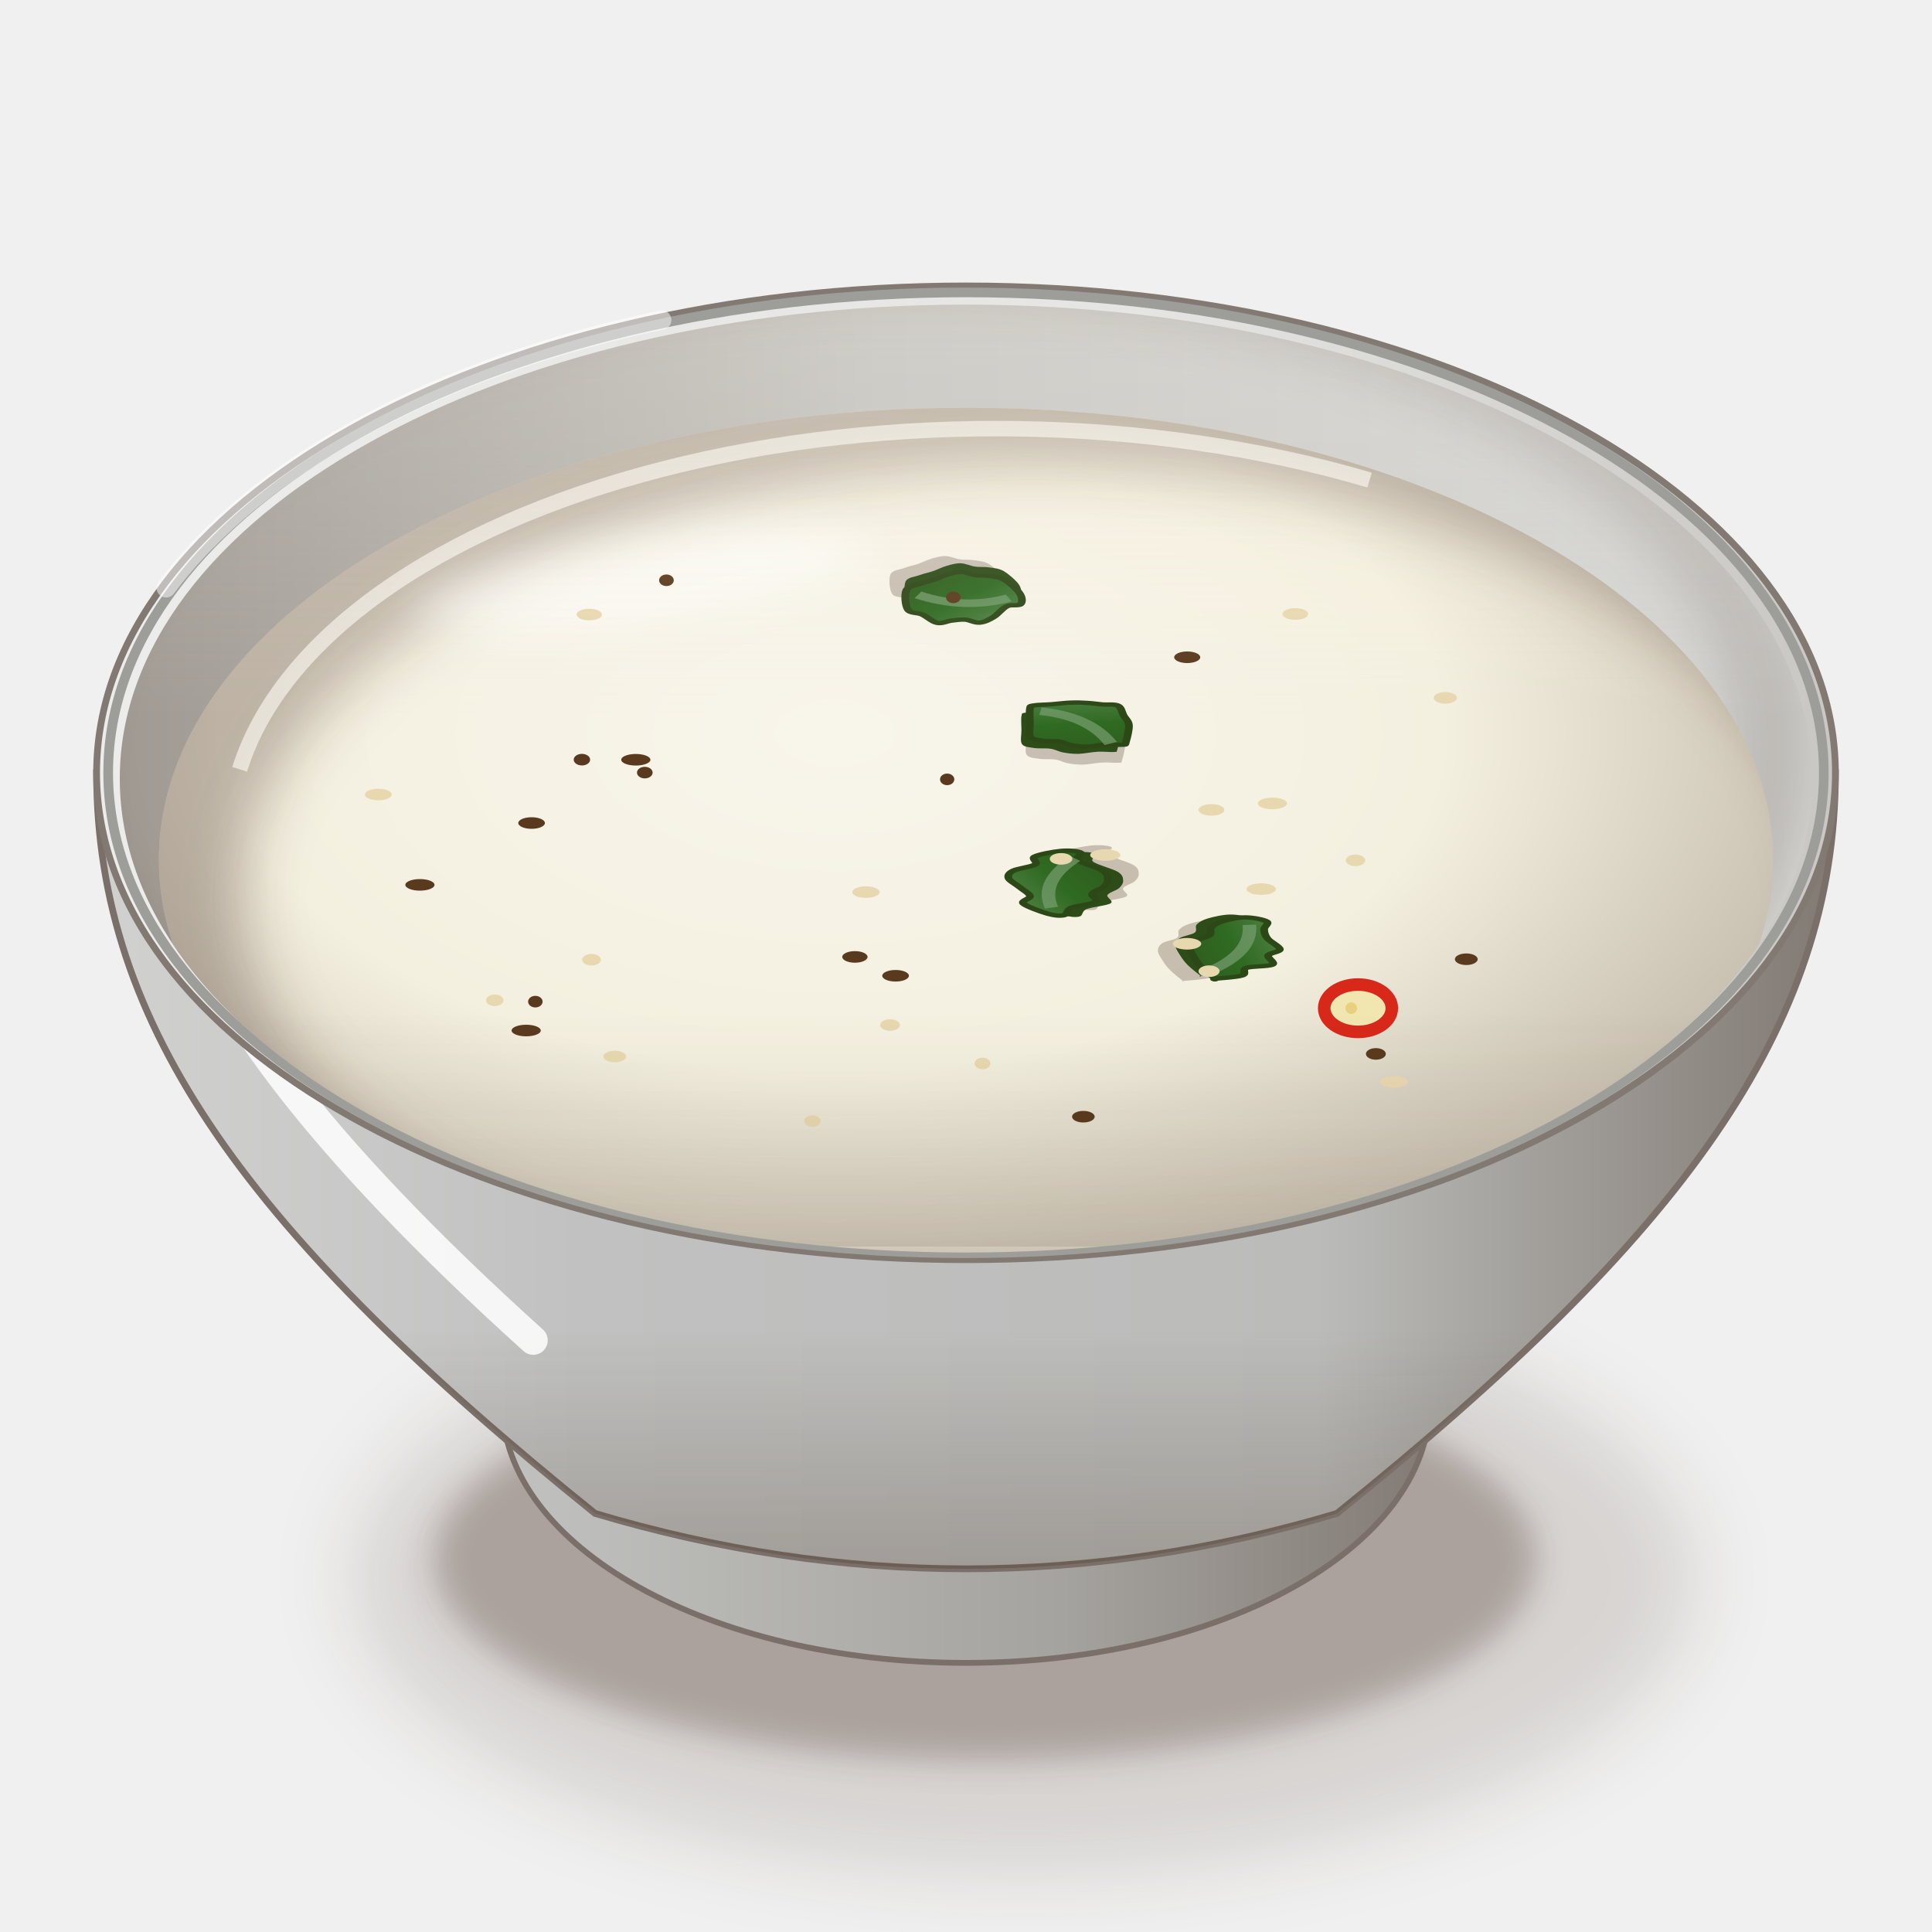
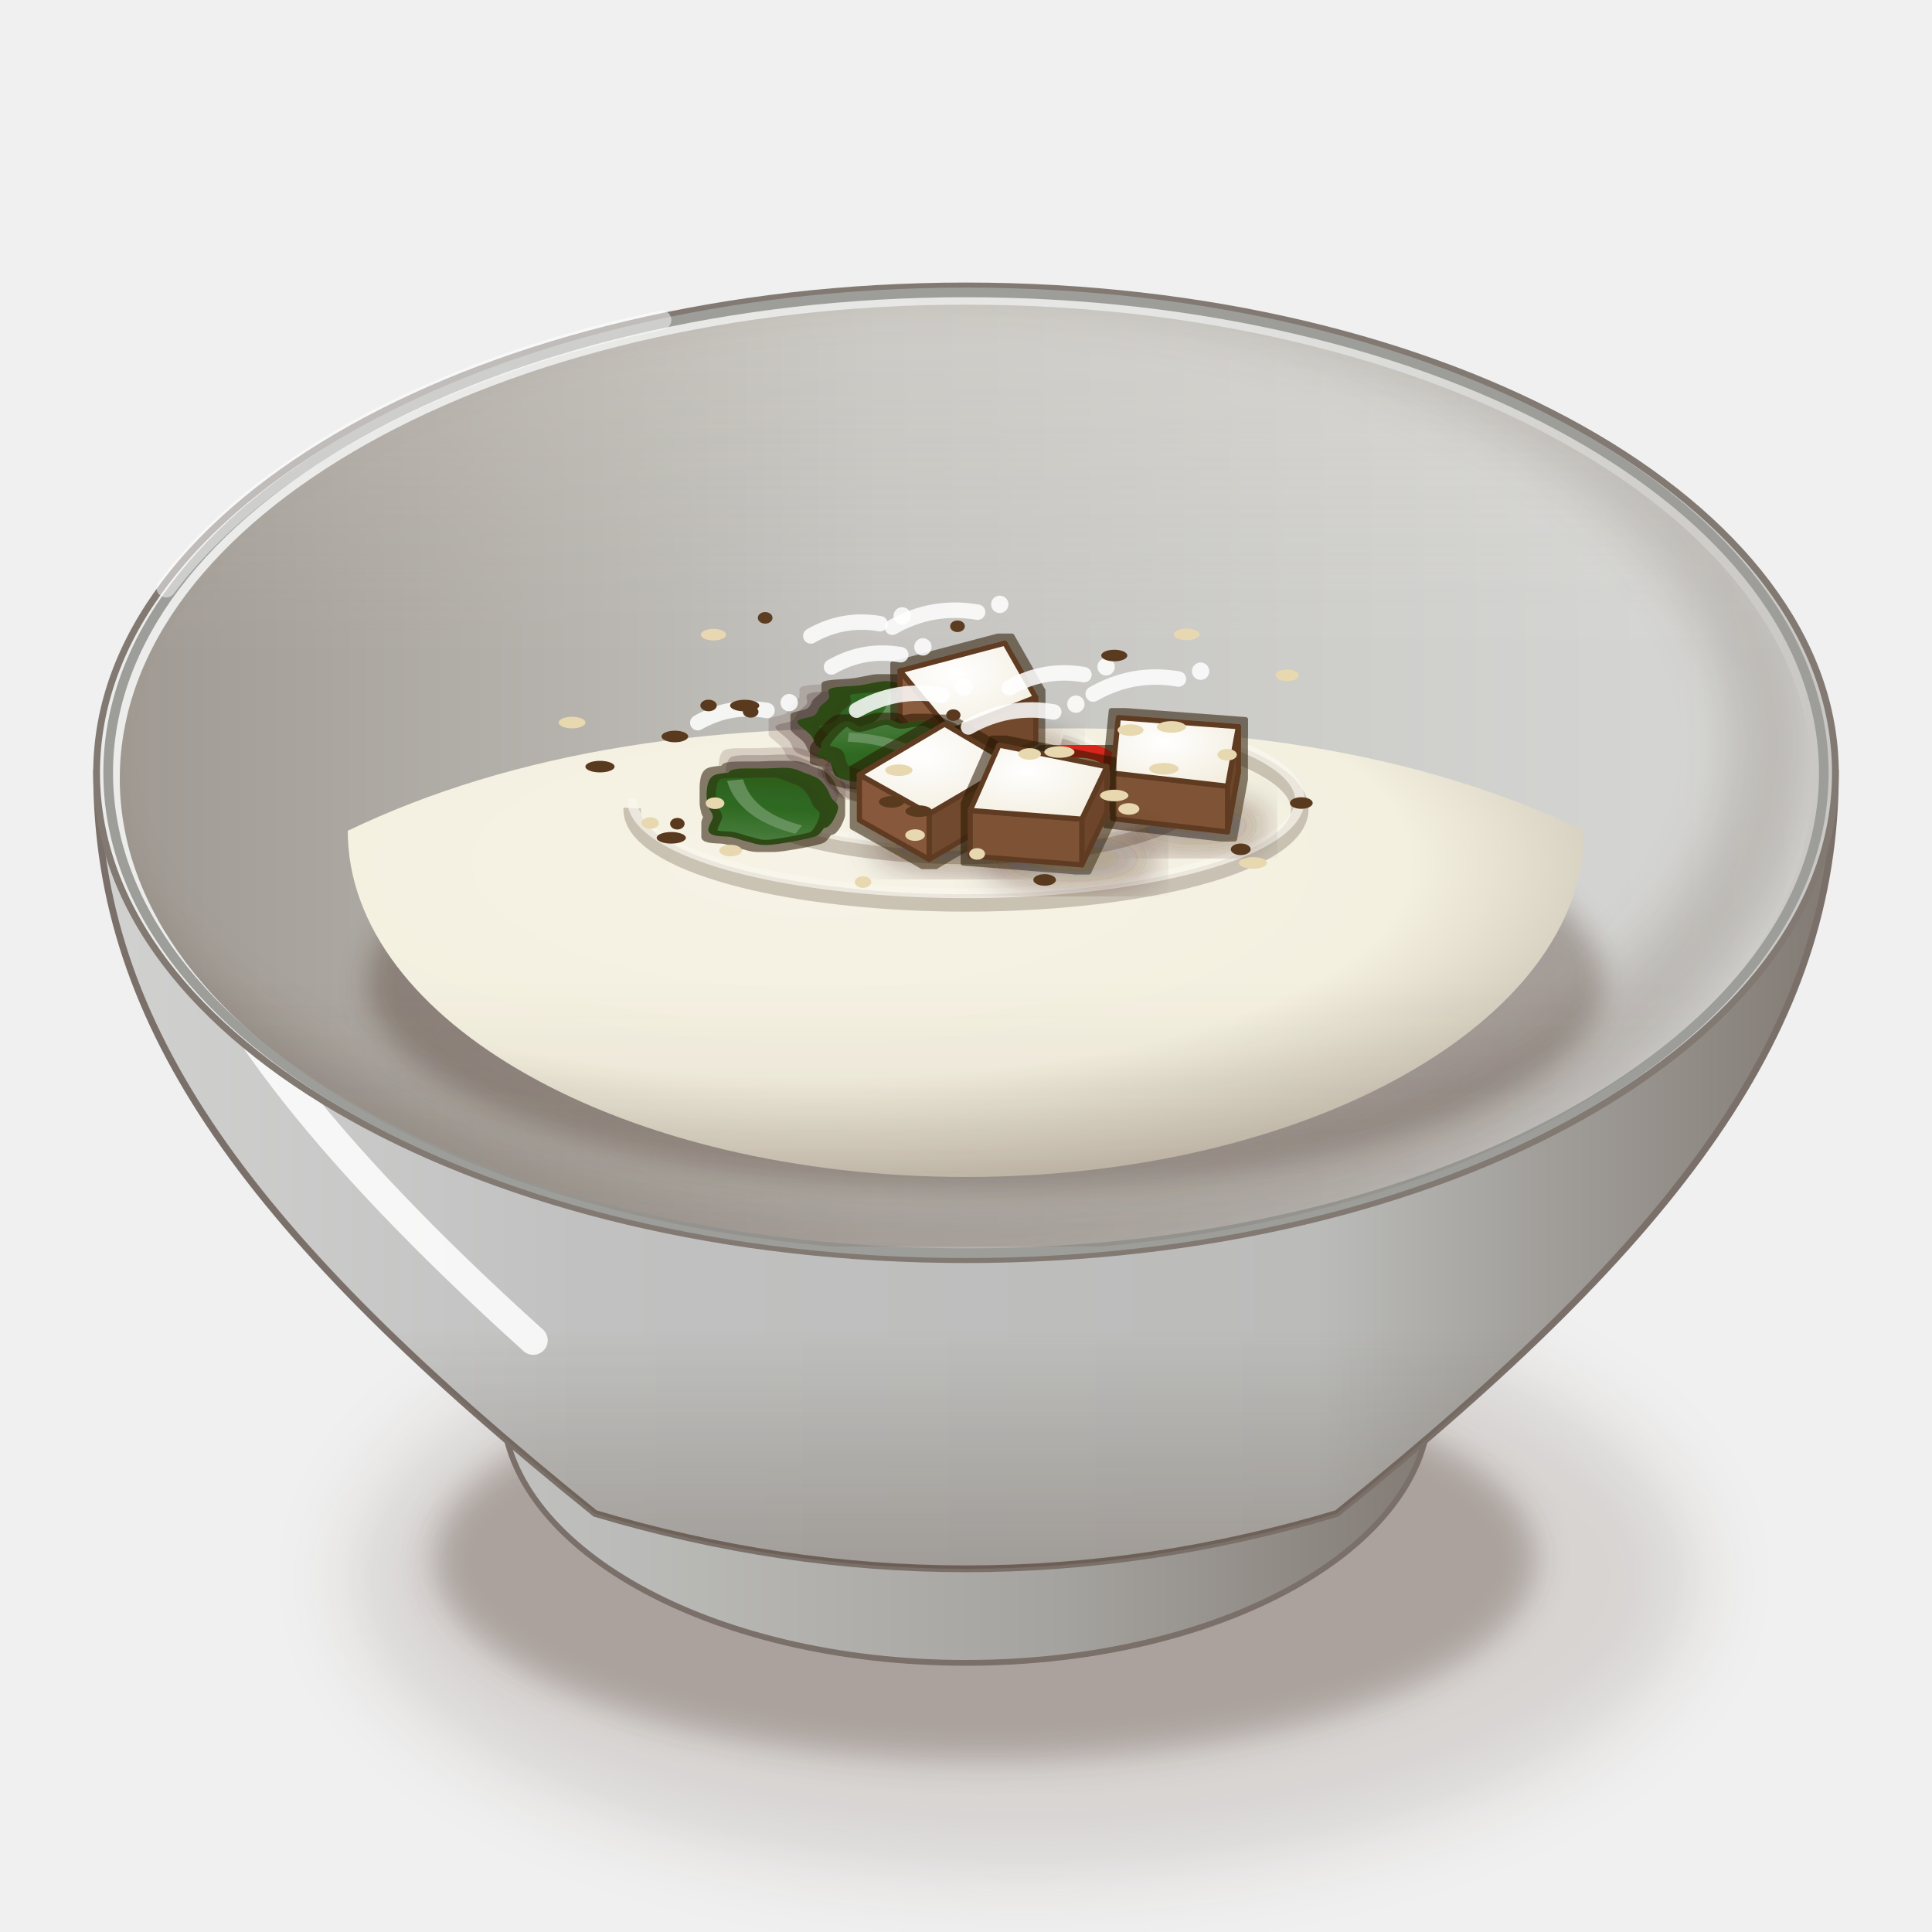
<svg xmlns="http://www.w3.org/2000/svg" viewBox="0 0 200 200" width="400" height="400">
  <defs>
    <filter id="in_coconutchutney-1" x="-50%" y="-50%" width="200%" height="200%">
      <feGaussianBlur stdDeviation="4" />
    </filter>
    <filter id="in_coconutchutney-2" x="-50%" y="-50%" width="200%" height="200%">
      <feGaussianBlur stdDeviation="1.6" />
    </filter>
    <linearGradient id="in_coconutchutney-3" x1="0" y1="0" x2="1" y2="0">
      <stop offset="0" stop-color="#c2c3c1" />
      <stop offset="0.6" stop-color="#a5a39f" />
      <stop offset="1" stop-color="#817972" />
    </linearGradient>
    <linearGradient id="in_coconutchutney-4" x1="0" y1="0" x2="1" y2="0">
      <stop offset="0" stop-color="#d1d1d0" />
      <stop offset="0.28" stop-color="#c0c1c0" />
      <stop offset="0.7" stop-color="#bbbcba" />
      <stop offset="1" stop-color="#817972" />
    </linearGradient>
    <linearGradient id="in_coconutchutney-5" x1="0" y1="0" x2="0" y2="1">
      <stop offset="0" stop-color="#3a2212" stop-opacity="0" />
      <stop offset="0.7" stop-color="#3a2212" stop-opacity="0" />
      <stop offset="1" stop-color="#3a2212" stop-opacity="0.22" />
    </linearGradient>
    <linearGradient id="in_coconutchutney-6" x1="0" y1="0" x2="1" y2="0">
      <stop offset="0" stop-color="#ececeb" />
      <stop offset="0.6" stop-color="#e5e6e4" />
      <stop offset="1" stop-color="#c9c7c3" />
    </linearGradient>
    <linearGradient id="in_coconutchutney-7" x1="0" y1="0" x2="1" y2="0">
      <stop offset="0" stop-color="#a09a93" />
      <stop offset="0.45" stop-color="#c5c4c0" />
      <stop offset="1" stop-color="#d7d8d6" />
    </linearGradient>
    <clipPath id="in_coconutchutney-8">
      <path d="M12.4,80.6A87.6,49.06 0 1 0 187.6,80.6A87.6,49.06 0 1 0 12.4,80.6Z" />
    </clipPath>
    <filter id="in_coconutchutney-9" x="-50%" y="-50%" width="200%" height="200%">
      <feGaussianBlur stdDeviation="2.5" />
    </filter>
    <clipPath id="in_coconutchutney-10">
      <path d="M12.4,80.6 A87.6,49.06 0 0 0 187.6,80.6 L200,80.6 L200,0 L0,0 L0,80.6Z" />
    </clipPath>
-     <radialGradient id="in_coconutchutney-11" cx="0.42" cy="0.36" r="0.62">
-       <stop offset="0" stop-color="#f8f5eb" />
+     <filter id="in_coconutchutney-11" x="-50%" y="-50%" width="200%" height="200%">
+       <feGaussianBlur stdDeviation="1.4" />
+     </filter>
+     <radialGradient id="in_coconutchutney-12" cx="0.38" cy="0.3" r="0.8">
+       <stop offset="0" stop-color="#f6f3e6" />
      <stop offset="0.6" stop-color="#f4f0e0" />
-       <stop offset="1" stop-color="#c8c0b0" />
+       <stop offset="1" stop-color="#b7ae9f" />
    </radialGradient>
-     <clipPath id="in_coconutchutney-12">
-       <path d="M16.45,89A83.55,46.79 0 1 0 183.55,89A83.55,46.79 0 1 0 16.45,89Z" />
-     </clipPath>
-     <filter id="in_coconutchutney-13" x="-50%" y="-50%" width="200%" height="200%">
-       <feGaussianBlur stdDeviation="3" />
-     </filter>
-     <filter id="in_coconutchutney-14" x="-50%" y="-50%" width="200%" height="200%">
-       <feGaussianBlur stdDeviation="2.2" />
-     </filter>
-     <linearGradient id="in_coconutchutney-15" x1="0" y1="0" x2="1" y2="1">
+     <linearGradient id="in_coconutchutney-13" x1="0" y1="0" x2="1" y2="1">
      <stop offset="0" stop-color="#59884e" />
      <stop offset="0.5" stop-color="#2f6a22" />
      <stop offset="1" stop-color="#2e591c" />
    </linearGradient>
+     <filter id="in_coconutchutney-14" x="-8%" y="-8%" width="116%" height="116%">
+       <feMorphology in="SourceAlpha" operator="dilate" radius="0.7" result="d" />
+       <feFlood flood-color="#2a1206" flood-opacity="0.55" />
+       <feComposite in2="d" operator="in" result="o" />
+       <feMerge>
+         <feMergeNode in="o" />
+         <feMergeNode in="SourceGraphic" />
+       </feMerge>
+     </filter>
+     <radialGradient id="in_coconutchutney-15" cx="0.4" cy="0.35" r="0.8">
+       <stop offset="0" stop-color="#ffffff" />
+       <stop offset="1" stop-color="#f2ecdc" />
+     </radialGradient>
    <linearGradient id="in_coconutchutney-16" x1="0" y1="0" x2="0" y2="1">
      <stop offset="0" stop-color="#fff8ec" stop-opacity="0.2" />
      <stop offset="0.45" stop-color="#fff8ec" stop-opacity="0" />
      <stop offset="0.75" stop-color="#3a2212" stop-opacity="0" />
      <stop offset="1" stop-color="#3a2212" stop-opacity="0.1" />
    </linearGradient>
  </defs>
  <ellipse cx="106" cy="163.39" rx="69.44" ry="30.55" fill="#3a2212" opacity="0.14" filter="url(#in_coconutchutney-1)" />
  <ellipse cx="102" cy="161.39" rx="57.04" ry="20.83" fill="#3a2212" opacity="0.28" filter="url(#in_coconutchutney-2)" />
  <path d="M50,141.26 L52,145.26 A48,26.88 0 0 0 148,145.26 L150,141.26Z" fill="url(#in_coconutchutney-3)" stroke="#7a7069" stroke-width=".6" />
  <path d="M10,80 C10,106.4 26,128 61.6,156.67 Q100,168.14 138.4,156.67 C174,128 190,106.4 190,80Z" fill="url(#in_coconutchutney-4)" stroke="#7a7069" stroke-width=".7" />
  <path d="M10,80 C10,106.4 26,128 61.6,156.67 Q100,168.14 138.4,156.67 C174,128 190,106.4 190,80Z" fill="url(#in_coconutchutney-5)" />
  <path d="M18,90 Q22,108.8 55.2,138.75" stroke="#fff" stroke-width="3" fill="none" stroke-linecap="round" opacity="0.85" />
  <path d="M10,80A90,50.4 0 1 0 190,80A90,50.4 0 1 0 10,80Z" fill="url(#in_coconutchutney-6)" stroke="#817972" stroke-width=".7" />
  <path d="M12.4,80.6A87.6,49.06 0 1 0 187.6,80.6A87.6,49.06 0 1 0 12.4,80.6Z" fill="url(#in_coconutchutney-7)" />
  <g clip-path="url(#in_coconutchutney-8)">
    <path d="M4.4,77A89.6,51.06 0 1 0 183.6,77A89.6,51.06 0 1 0 4.4,77Z" fill="none" stroke="#3a2212" stroke-width="9" opacity=".16" filter="url(#in_coconutchutney-9)" />
  </g>
  <ellipse cx="100" cy="80" rx="88.8" ry="49.73" fill="none" stroke="#9d9e9a" stroke-width="1" />
-   <g clip-path="url(#in_coconutchutney-8)">
-     <path d="M16.45,89A83.55,46.79 0 1 0 183.55,89A83.55,46.79 0 1 0 16.45,89Z" fill="url(#in_coconutchutney-11)" />
-     <g clip-path="url(#in_coconutchutney-12)">
-       <path fill-rule="evenodd" d="M0,0 H200 V200 H0Z M25.12,93A81.88,44.92 0 1 0 188.88,93A81.88,44.92 0 1 0 25.12,93Z" fill="#3a2212" opacity="0.3" filter="url(#in_coconutchutney-13)" />
-       <path d="M24.81,79.64 A79.37,42.11 0 0 1 141.78,49.7" stroke="#faf8f1" stroke-width="1.6" fill="none" opacity=".65" />
-     </g>
+   <g clip-path="url(#in_coconutchutney-10)">
+     <ellipse cx="102" cy="101.74" rx="64" ry="21.5" fill="#3a2212" opacity="0.3" filter="url(#in_coconutchutney-11)" />
+     <path d="M36,86 Q61.6,73.7 100,75.67 Q138.4,73.7 164,86 A64,35.84 0 0 1 36,86Z" fill="url(#in_coconutchutney-12)" />
+     <path d="M85.92,79.65 A14.08,3.94 0 1 0 109.86,76.89" stroke="#bbb2a3" stroke-width="1.8" fill="none" opacity=".75" />
+     <path d="M85.92,78.65 A14.08,3.94 0 1 0 109.86,75.89" stroke="#f9f7ee" stroke-width="1" fill="none" opacity=".7" />
+     <path d="M75.68,81.65 A24.32,6.81 0 1 0 117.02,76.89" stroke="#bbb2a3" stroke-width="1.8" fill="none" opacity=".75" />
+     <path d="M75.68,80.65 A24.32,6.81 0 1 0 117.02,75.89" stroke="#f9f7ee" stroke-width="1" fill="none" opacity=".7" />
+     <path d="M65.44,83.65 A34.56,9.68 0 1 0 124.19,76.88" stroke="#bbb2a3" stroke-width="1.8" fill="none" opacity=".75" />
+     <path d="M65.44,82.65 A34.56,9.68 0 1 0 124.19,75.88" stroke="#f9f7ee" stroke-width="1" fill="none" opacity=".7" />
+     <g filter="url(#in_coconutchutney-14)">
+       <g transform="translate(90.64 74.56) scale(1.2) translate(-90.64 -74.56)">
+         <g transform="translate(90.64 74.56) scale(1 0.56) rotate(113.91)" opacity="1">
+           <path d="M-5.85,-1.36C-5.61,-1.83 -4.87,-2.52 -4.39,-2.72C-3.9,-2.93 -3.41,-2.47 -2.92,-2.57C-2.44,-2.68 -1.95,-3.16 -1.46,-3.36C-0.98,-3.55 -0.49,-3.43 0,-3.74C0.49,-4.05 0.98,-5.36 1.46,-5.21C1.95,-5.07 2.44,-3.22 2.93,-2.89C3.41,-2.56 3.9,-3.51 4.39,-3.23C4.88,-2.94 5.61,-1.91 5.85,-1.19C6.09,-0.47 6.09,0.48 5.85,1.1C5.61,1.73 4.88,2 4.39,2.56C3.9,3.12 3.41,4.31 2.93,4.48C2.44,4.64 1.95,3.68 1.46,3.54C0.98,3.4 0.49,3.63 0,3.62C-0.49,3.6 -0.98,3.41 -1.46,3.46C-1.95,3.51 -2.44,4.19 -2.92,3.92C-3.41,3.64 -3.9,2.45 -4.39,1.81C-4.87,1.17 -5.61,0.61 -5.85,0.08C-6.09,-0.44 -6.09,-0.9 -5.85,-1.36Z" transform="translate(1.5 3)" fill="#3a2212" opacity=".25" />
+           <path d="M-5.85,-1.36C-5.61,-1.83 -4.87,-2.52 -4.39,-2.72C-3.9,-2.93 -3.41,-2.47 -2.92,-2.57C-2.44,-2.68 -1.95,-3.16 -1.46,-3.36C-0.98,-3.55 -0.49,-3.43 0,-3.74C0.49,-4.05 0.98,-5.36 1.46,-5.21C1.95,-5.07 2.44,-3.22 2.93,-2.89C3.41,-2.56 3.9,-3.51 4.39,-3.23C4.88,-2.94 5.61,-1.91 5.85,-1.19C6.09,-0.47 6.09,0.48 5.85,1.1C5.61,1.73 4.88,2 4.39,2.56C3.9,3.12 3.41,4.31 2.93,4.48C2.44,4.64 1.95,3.68 1.46,3.54C0.98,3.4 0.49,3.63 0,3.62C-0.49,3.6 -0.98,3.41 -1.46,3.46C-1.95,3.51 -2.44,4.19 -2.92,3.92C-3.41,3.64 -3.9,2.45 -4.39,1.81C-4.87,1.17 -5.61,0.61 -5.85,0.08C-6.09,-0.44 -6.09,-0.9 -5.85,-1.36Z" transform="translate(0 1.6)" fill="#2d4c18" />
+           <path d="M-5.85,-1.36C-5.61,-1.83 -4.87,-2.52 -4.39,-2.72C-3.9,-2.93 -3.41,-2.47 -2.92,-2.57C-2.44,-2.68 -1.95,-3.16 -1.46,-3.36C-0.98,-3.55 -0.49,-3.43 0,-3.74C0.49,-4.05 0.98,-5.36 1.46,-5.21C1.95,-5.07 2.44,-3.22 2.93,-2.89C3.41,-2.56 3.9,-3.51 4.39,-3.23C4.88,-2.94 5.61,-1.91 5.85,-1.19C6.09,-0.47 6.09,0.48 5.85,1.1C5.61,1.73 4.88,2 4.39,2.56C3.9,3.12 3.41,4.31 2.93,4.48C2.44,4.64 1.95,3.68 1.46,3.54C0.98,3.4 0.49,3.63 0,3.62C-0.49,3.6 -0.98,3.41 -1.46,3.46C-1.95,3.51 -2.44,4.19 -2.92,3.92C-3.41,3.64 -3.9,2.45 -4.39,1.81C-4.87,1.17 -5.61,0.61 -5.85,0.08C-6.09,-0.44 -6.09,-0.9 -5.85,-1.36Z" fill="url(#in_coconutchutney-13)" stroke="#2d4817" stroke-width=".8" />
+           <path d="M-4.68,0 Q0,-2 4.68,1" stroke="#789e6f" stroke-width="1.4" fill="none" opacity=".7" />
+         </g>
+       </g>
+     </g>
+     <g transform="translate(87.52 65.2) rotate(-10)">
+       <path d="M-3.64,0 Q0,-1.31 3.64,0" stroke="#fff" stroke-width="1.6" fill="none" stroke-linecap="round" opacity="0.85" />
+       <circle cx="6.04" cy="-.4" r=".9" fill="#fff" opacity="0.85" />
+     </g>
+     <g filter="url(#in_coconutchutney-14)">
+       <g transform="translate(100.63 75.67) scale(1.2) translate(-100.63 -75.67)">
+         <ellipse cx="102.63" cy="78.07" rx="6.53" ry="2.09" fill="#3a2212" opacity="0.28" filter="url(#in_coconutchutney-11)" />
+         <path d="M106.12,72.77L98.72,75.68L98.72,79.61L106.12,76.71Z" fill="#734a2e" stroke="#5f3b23" stroke-width="0.45" stroke-linejoin="round" />
+         <path d="M98.72,75.68L94.41,70.48L94.41,74.42L98.72,79.61Z" fill="#8b5c3d" stroke="#5f3b23" stroke-width="0.45" stroke-linejoin="round" />
+         <path d="M103.46,68.09L106.12,72.77L98.72,75.68L94.41,70.48Z" fill="url(#in_coconutchutney-15)" stroke="#5f3b23" stroke-width="0.45" stroke-linejoin="round" />
+       </g>
+     </g>
+     <g transform="translate(96.79 64.15) rotate(-10)">
+       <path d="M-4.48,0 Q0,-1.61 4.48,0" stroke="#fff" stroke-width="1.6" fill="none" stroke-linecap="round" opacity="0.85" />
+       <circle cx="6.88" cy="-.4" r=".9" fill="#fff" opacity="0.85" />
+     </g>
+     <g filter="url(#in_coconutchutney-14)">
+       <g transform="translate(92.78 77.77) scale(1.2) translate(-92.78 -77.77)">
+         <g transform="translate(92.78 77.77) scale(1 0.56) rotate(27.7)" opacity="1">
+           <path d="M-5.85,-1.6C-5.61,-2.18 -4.87,-1.2 -4.39,-1.52C-3.9,-1.83 -3.41,-3.16 -2.92,-3.51C-2.44,-3.85 -1.95,-3.38 -1.46,-3.61C-0.98,-3.84 -0.49,-4.68 0,-4.86C0.49,-5.04 0.98,-4.79 1.46,-4.68C1.95,-4.57 2.44,-4.66 2.93,-4.19C3.41,-3.71 3.9,-2.29 4.39,-1.83C4.88,-1.36 5.61,-1.87 5.85,-1.42C6.09,-0.97 6.09,0.4 5.85,0.86C5.61,1.32 4.88,0.83 4.39,1.32C3.9,1.81 3.41,3.42 2.93,3.81C2.44,4.2 1.95,3.64 1.46,3.66C0.98,3.67 0.49,3.78 0,3.9C-0.49,4.01 -0.98,4.28 -1.46,4.32C-1.95,4.36 -2.44,4.46 -2.92,4.15C-3.41,3.83 -3.9,2.78 -4.39,2.42C-4.87,2.06 -5.61,2.66 -5.85,1.99C-6.09,1.32 -6.09,-1.01 -5.85,-1.6Z" transform="translate(1.5 3)" fill="#3a2212" opacity=".25" />
+           <path d="M-5.85,-1.6C-5.61,-2.18 -4.87,-1.2 -4.39,-1.52C-3.9,-1.83 -3.41,-3.16 -2.92,-3.51C-2.44,-3.85 -1.95,-3.38 -1.46,-3.61C-0.98,-3.84 -0.49,-4.68 0,-4.86C0.49,-5.04 0.98,-4.79 1.46,-4.68C1.95,-4.57 2.44,-4.66 2.93,-4.19C3.41,-3.71 3.9,-2.29 4.39,-1.83C4.88,-1.36 5.61,-1.87 5.85,-1.42C6.09,-0.97 6.09,0.4 5.85,0.86C5.61,1.32 4.88,0.83 4.39,1.32C3.9,1.81 3.41,3.42 2.93,3.81C2.44,4.2 1.95,3.64 1.46,3.66C0.98,3.67 0.49,3.78 0,3.9C-0.49,4.01 -0.98,4.28 -1.46,4.32C-1.95,4.36 -2.44,4.46 -2.92,4.15C-3.41,3.83 -3.9,2.78 -4.39,2.42C-4.87,2.06 -5.61,2.66 -5.85,1.99C-6.09,1.32 -6.09,-1.01 -5.85,-1.6Z" transform="translate(0 1.6)" fill="#2d4c18" />
+           <path d="M-5.85,-1.6C-5.61,-2.18 -4.87,-1.2 -4.39,-1.52C-3.9,-1.83 -3.41,-3.16 -2.92,-3.51C-2.44,-3.85 -1.95,-3.38 -1.46,-3.61C-0.98,-3.84 -0.49,-4.68 0,-4.86C0.49,-5.04 0.98,-4.79 1.46,-4.68C1.95,-4.57 2.44,-4.66 2.93,-4.19C3.41,-3.71 3.9,-2.29 4.39,-1.83C4.88,-1.36 5.61,-1.87 5.85,-1.42C6.09,-0.97 6.09,0.4 5.85,0.86C5.61,1.32 4.88,0.83 4.39,1.32C3.9,1.81 3.41,3.42 2.93,3.81C2.44,4.2 1.95,3.64 1.46,3.66C0.98,3.67 0.49,3.78 0,3.9C-0.49,4.01 -0.98,4.28 -1.46,4.32C-1.95,4.36 -2.44,4.46 -2.92,4.15C-3.41,3.83 -3.9,2.78 -4.39,2.42C-4.87,2.06 -5.61,2.66 -5.85,1.99C-6.09,1.32 -6.09,-1.01 -5.85,-1.6Z" fill="url(#in_coconutchutney-13)" stroke="#2d4817" stroke-width=".8" />
+           <path d="M-4.68,0 Q0,-2 4.68,1" stroke="#789e6f" stroke-width="1.4" fill="none" opacity=".7" />
+         </g>
+       </g>
+     </g>
+     <g transform="translate(89.66 68.41) rotate(-10)">
+       <path d="M-3.64,0 Q0,-1.31 3.64,0" stroke="#fff" stroke-width="1.6" fill="none" stroke-linecap="round" opacity="0.85" />
+       <circle cx="6.04" cy="-.4" r=".9" fill="#fff" opacity="0.85" />
+     </g>
+     <g filter="url(#in_coconutchutney-14)">
+       <g transform="translate(111.71 80.6) scale(1.2) translate(-111.71 -80.6)">
+         <ellipse cx="111.71" cy="80.6" rx="3.5" ry="2.45" fill="#f2e6b0" stroke="#d8281a" stroke-width="1.3" />
+         <circle cx="111.01" cy="80.6" r=".6" fill="#e8d080" />
+       </g>
+     </g>
+     <g transform="translate(108.35 70.52) rotate(-10)">
+       <path d="M-3.92,0 Q0,-1.41 3.92,0" stroke="#fff" stroke-width="1.6" fill="none" stroke-linecap="round" opacity="0.85" />
+       <circle cx="6.32" cy="-.4" r=".9" fill="#fff" opacity="0.85" />
+     </g>
+     <g filter="url(#in_coconutchutney-14)">
+       <g transform="translate(121.42 82.59) scale(1.2) translate(-121.42 -82.59)">
+         <ellipse cx="123.42" cy="84.99" rx="5.93" ry="1.9" fill="#3a2212" opacity="0.28" filter="url(#in_coconutchutney-11)" />
+         <path d="M127.07,76.45L126.13,81.59L126.13,85.53L127.07,80.39Z" fill="#6d452a" stroke="#5f3b23" stroke-width="0.45" stroke-linejoin="round" />
+         <path d="M126.13,81.59L116.22,80.46L116.22,84.39L126.13,85.53Z" fill="#7f5336" stroke="#5f3b23" stroke-width="0.45" stroke-linejoin="round" />
+         <path d="M116.71,75.67L127.07,76.45L126.13,81.59L116.22,80.46Z" fill="url(#in_coconutchutney-15)" stroke="#5f3b23" stroke-width="0.45" stroke-linejoin="round" />
+       </g>
+     </g>
+     <g transform="translate(117.58 71.07) rotate(-10)">
+       <path d="M-4.48,0 Q0,-1.61 4.48,0" stroke="#fff" stroke-width="1.6" fill="none" stroke-linecap="round" opacity="0.85" />
+       <circle cx="6.88" cy="-.4" r=".9" fill="#fff" opacity="0.85" />
+     </g>
+     <g filter="url(#in_coconutchutney-14)">
+       <g transform="translate(78.94 83.54) scale(1.2) translate(-78.94 -83.54)">
+         <g transform="translate(78.94 83.54) scale(1 0.56) rotate(228.19)" opacity="1">
+           <path d="M-5.85,-0.17C-5.61,-0.89 -4.87,-2.6 -4.39,-3.27C-3.9,-3.94 -3.41,-3.93 -2.92,-4.18C-2.44,-4.42 -1.95,-4.5 -1.46,-4.75C-0.98,-5 -0.49,-5.82 0,-5.68C0.49,-5.54 0.98,-4.34 1.46,-3.91C1.95,-3.48 2.44,-3.42 2.93,-3.11C3.41,-2.79 3.9,-2.47 4.39,-2.02C4.88,-1.57 5.61,-0.84 5.85,-0.39C6.09,0.06 6.09,0.19 5.85,0.66C5.61,1.12 4.88,1.81 4.39,2.39C3.9,2.97 3.41,3.75 2.93,4.12C2.44,4.49 1.95,4.49 1.46,4.62C0.98,4.75 0.49,4.91 0,4.88C-0.49,4.86 -0.98,4.67 -1.46,4.49C-1.95,4.3 -2.44,3.97 -2.92,3.76C-3.41,3.55 -3.9,3.67 -4.39,3.23C-4.87,2.78 -5.61,1.65 -5.85,1.09C-6.09,0.52 -6.09,0.56 -5.85,-0.17Z" transform="translate(1.5 3)" fill="#3a2212" opacity=".25" />
+           <path d="M-5.85,-0.17C-5.61,-0.89 -4.87,-2.6 -4.39,-3.27C-3.9,-3.94 -3.41,-3.93 -2.92,-4.18C-2.44,-4.42 -1.95,-4.5 -1.46,-4.75C-0.98,-5 -0.49,-5.82 0,-5.68C0.49,-5.54 0.98,-4.34 1.46,-3.91C1.95,-3.48 2.44,-3.42 2.93,-3.11C3.41,-2.79 3.9,-2.47 4.39,-2.02C4.88,-1.57 5.61,-0.84 5.85,-0.39C6.09,0.06 6.09,0.19 5.85,0.66C5.61,1.12 4.88,1.81 4.39,2.39C3.9,2.97 3.41,3.75 2.93,4.12C2.44,4.49 1.95,4.49 1.46,4.62C0.98,4.75 0.49,4.91 0,4.88C-0.49,4.86 -0.98,4.67 -1.46,4.49C-1.95,4.3 -2.44,3.97 -2.92,3.76C-3.41,3.55 -3.9,3.67 -4.39,3.23C-4.87,2.78 -5.61,1.65 -5.85,1.09C-6.09,0.52 -6.09,0.56 -5.85,-0.17Z" transform="translate(0 1.6)" fill="#2d4c18" />
+           <path d="M-5.85,-0.17C-5.61,-0.89 -4.87,-2.6 -4.39,-3.27C-3.9,-3.94 -3.41,-3.93 -2.92,-4.18C-2.44,-4.42 -1.95,-4.5 -1.46,-4.75C-0.98,-5 -0.49,-5.82 0,-5.68C0.49,-5.54 0.98,-4.34 1.46,-3.91C1.95,-3.48 2.44,-3.42 2.93,-3.11C3.41,-2.79 3.9,-2.47 4.39,-2.02C4.88,-1.57 5.61,-0.84 5.85,-0.39C6.09,0.06 6.09,0.19 5.85,0.66C5.61,1.12 4.88,1.81 4.39,2.39C3.9,2.97 3.41,3.75 2.93,4.12C2.44,4.49 1.95,4.49 1.46,4.62C0.98,4.75 0.49,4.91 0,4.88C-0.49,4.86 -0.98,4.67 -1.46,4.49C-1.95,4.3 -2.44,3.97 -2.92,3.76C-3.41,3.55 -3.9,3.67 -4.39,3.23C-4.87,2.78 -5.61,1.65 -5.85,1.09C-6.09,0.52 -6.09,0.56 -5.85,-0.17Z" fill="url(#in_coconutchutney-13)" stroke="#2d4817" stroke-width=".8" />
+           <path d="M-4.68,0 Q0,-2 4.68,1" stroke="#789e6f" stroke-width="1.4" fill="none" opacity=".7" />
+         </g>
+       </g>
+     </g>
+     <g transform="translate(75.82 74.18) rotate(-10)">
+       <path d="M-3.64,0 Q0,-1.31 3.64,0" stroke="#fff" stroke-width="1.6" fill="none" stroke-linecap="round" opacity="0.85" />
+       <circle cx="6.04" cy="-.4" r=".9" fill="#fff" opacity="0.85" />
+     </g>
+     <g filter="url(#in_coconutchutney-14)">
+       <g transform="translate(96.93 84.26) scale(1.2) translate(-96.93 -84.26)">
+         <ellipse cx="98.93" cy="86.66" rx="6.97" ry="2.23" fill="#3a2212" opacity="0.28" filter="url(#in_coconutchutney-11)" />
+         <path d="M103.55,80L96.31,84.25L96.31,88.18L103.55,83.94Z" fill="#71482d" stroke="#5f3b23" stroke-width="0.45" stroke-linejoin="round" />
+         <path d="M96.31,84.25L90.29,80.87L90.29,84.8L96.31,88.18Z" fill="#87593b" stroke="#5f3b23" stroke-width="0.45" stroke-linejoin="round" />
+         <path d="M97.64,76.51L103.55,80L96.31,84.25L90.29,80.87Z" fill="url(#in_coconutchutney-15)" stroke="#5f3b23" stroke-width="0.45" stroke-linejoin="round" />
+       </g>
+     </g>
+     <g transform="translate(93.09 72.74) rotate(-10)">
+       <path d="M-4.48,0 Q0,-1.61 4.48,0" stroke="#fff" stroke-width="1.6" fill="none" stroke-linecap="round" opacity="0.85" />
+       <circle cx="6.88" cy="-.4" r=".9" fill="#fff" opacity="0.85" />
+     </g>
+     <g filter="url(#in_coconutchutney-14)">
+       <g transform="translate(108.51 86) scale(1.2) translate(-108.51 -86)">
+         <ellipse cx="110.51" cy="88.4" rx="7.07" ry="2.26" fill="#3a2212" opacity="0.28" filter="url(#in_coconutchutney-11)" />
+         <path d="M113.57,80.47L111.41,85L111.41,88.94L113.57,84.41Z" fill="#6d452b" stroke="#5f3b23" stroke-width="0.45" stroke-linejoin="round" />
+         <path d="M111.41,85L101.78,84.25L101.78,88.18L111.41,88.94Z" fill="#7e5335" stroke="#5f3b23" stroke-width="0.45" stroke-linejoin="round" />
+         <path d="M104.26,78.61L113.57,80.47L111.41,85L101.78,84.25Z" fill="url(#in_coconutchutney-15)" stroke="#5f3b23" stroke-width="0.45" stroke-linejoin="round" />
+       </g>
+     </g>
+     <g transform="translate(104.67 74.48) rotate(-10)">
+       <path d="M-4.48,0 Q0,-1.61 4.48,0" stroke="#fff" stroke-width="1.6" fill="none" stroke-linecap="round" opacity="0.85" />
+       <circle cx="6.88" cy="-.4" r=".9" fill="#fff" opacity="0.85" />
+     </g>
+     <ellipse cx="77.09" cy="73.04" rx="1.51" ry="0.6" fill="#5a3a1e" />
+     <ellipse cx="69.86" cy="76.24" rx="1.38" ry="0.6" fill="#5a3a1e" />
+     <ellipse cx="128.44" cy="87.92" rx="1.03" ry="0.6" fill="#5a3a1e" />
+     <ellipse cx="95.11" cy="83.97" rx="1.38" ry="0.6" fill="#5a3a1e" />
+     <ellipse cx="73.35" cy="73.03" rx="0.85" ry="0.6" fill="#5a3a1e" />
+     <ellipse cx="108.14" cy="91.09" rx="1.17" ry="0.6" fill="#5a3a1e" />
+     <ellipse cx="115.35" cy="67.86" rx="1.35" ry="0.6" fill="#5a3a1e" />
+     <ellipse cx="98.69" cy="74.03" rx="0.74" ry="0.6" fill="#5a3a1e" />
+     <ellipse cx="92.29" cy="83.01" rx="1.31" ry="0.6" fill="#5a3a1e" />
+     <ellipse cx="77.71" cy="73.69" rx="0.81" ry="0.6" fill="#5a3a1e" />
+     <ellipse cx="69.49" cy="86.73" rx="1.51" ry="0.6" fill="#5a3a1e" />
+     <ellipse cx="70.12" cy="85.27" rx="0.75" ry="0.6" fill="#5a3a1e" />
+     <ellipse cx="79.21" cy="63.96" rx="0.76" ry="0.6" fill="#5a3a1e" />
+     <ellipse cx="99.12" cy="64.83" rx="0.76" ry="0.6" fill="#5a3a1e" />
+     <ellipse cx="62.11" cy="79.36" rx="1.51" ry="0.6" fill="#5a3a1e" />
+     <ellipse cx="134.71" cy="83.13" rx="1.18" ry="0.6" fill="#5a3a1e" />
+     <ellipse cx="75.63" cy="88.05" rx="1.17" ry="0.6" fill="#e8d8b0" />
+     <ellipse cx="129.71" cy="89.33" rx="1.45" ry="0.6" fill="#e8d8b0" />
+     <ellipse cx="74.02" cy="83.15" rx="0.97" ry="0.6" fill="#e8d8b0" />
+     <ellipse cx="93.05" cy="79.73" rx="1.41" ry="0.6" fill="#e8d8b0" />
+     <ellipse cx="120.48" cy="79.58" rx="1.52" ry="0.6" fill="#e8d8b0" />
+     <ellipse cx="59.22" cy="74.8" rx="1.39" ry="0.6" fill="#e8d8b0" />
+     <ellipse cx="109.67" cy="77.85" rx="1.56" ry="0.6" fill="#e8d8b0" />
+     <ellipse cx="106.59" cy="78.05" rx="1.17" ry="0.6" fill="#e8d8b0" />
+     <ellipse cx="117.03" cy="75.58" rx="1.34" ry="0.6" fill="#e8d8b0" />
+     <ellipse cx="122.85" cy="65.67" rx="1.33" ry="0.6" fill="#e8d8b0" />
+     <ellipse cx="121.26" cy="75.25" rx="1.51" ry="0.6" fill="#e8d8b0" />
+     <ellipse cx="116.86" cy="83.74" rx="1.09" ry="0.6" fill="#e8d8b0" />
+     <ellipse cx="94.73" cy="86.45" rx="1.02" ry="0.6" fill="#e8d8b0" />
+     <ellipse cx="89.34" cy="91.31" rx="0.85" ry="0.6" fill="#e8d8b0" />
+     <ellipse cx="127.03" cy="78.13" rx="1.01" ry="0.6" fill="#e8d8b0" />
+     <ellipse cx="73.86" cy="65.7" rx="1.31" ry="0.6" fill="#e8d8b0" />
+     <ellipse cx="115.34" cy="82.35" rx="1.47" ry="0.6" fill="#e8d8b0" />
+     <ellipse cx="133.25" cy="69.91" rx="1.2" ry="0.6" fill="#e8d8b0" />
+     <ellipse cx="101.15" cy="88.4" rx="0.82" ry="0.6" fill="#e8d8b0" />
+     <ellipse cx="67.31" cy="85.2" rx="0.9" ry="0.6" fill="#e8d8b0" />
  </g>
-   <g clip-path="url(#in_coconutchutney-12)">
-     <ellipse cx="66.58" cy="59.99" rx="23.39" ry="4.5" fill="#fff" opacity="0.5" transform="rotate(-8 66.58 59.99)" filter="url(#in_coconutchutney-14)" />
-   </g>
-   <g clip-path="url(#in_coconutchutney-8)">
-     <g transform="translate(99.75 62.02) scale(1 0.56) rotate(177.4)" opacity="1">
-       <path d="M-5.85,-1.2C-5.61,-1.59 -4.87,-1.15 -4.39,-1.54C-3.9,-1.92 -3.41,-3 -2.92,-3.48C-2.44,-3.96 -1.95,-4.37 -1.46,-4.42C-0.98,-4.48 -0.49,-3.88 0,-3.8C0.49,-3.72 0.98,-3.84 1.46,-3.92C1.95,-4 2.44,-4.48 2.93,-4.27C3.41,-4.06 3.9,-3.1 4.39,-2.66C4.88,-2.23 5.61,-2.45 5.85,-1.68C6.09,-0.92 6.09,1.14 5.85,1.92C5.61,2.71 4.88,2.72 4.39,3.02C3.9,3.32 3.41,3.44 2.93,3.71C2.44,3.98 1.95,4.41 1.46,4.63C0.98,4.85 0.49,5.08 0,5.03C-0.49,4.99 -0.98,4.5 -1.46,4.35C-1.95,4.2 -2.44,4.3 -2.92,4.13C-3.41,3.97 -3.9,3.93 -4.39,3.38C-4.87,2.82 -5.61,1.57 -5.85,0.81C-6.09,0.05 -6.09,-0.8 -5.85,-1.2Z" transform="translate(1.5 3)" fill="#3a2212" opacity=".25" />
-       <path d="M-5.85,-1.2C-5.61,-1.59 -4.87,-1.15 -4.39,-1.54C-3.9,-1.92 -3.41,-3 -2.92,-3.48C-2.44,-3.96 -1.95,-4.37 -1.46,-4.42C-0.98,-4.48 -0.49,-3.88 0,-3.8C0.49,-3.72 0.98,-3.84 1.46,-3.92C1.95,-4 2.44,-4.48 2.93,-4.27C3.41,-4.06 3.9,-3.1 4.39,-2.66C4.88,-2.23 5.61,-2.45 5.85,-1.68C6.09,-0.92 6.09,1.14 5.85,1.92C5.61,2.71 4.88,2.72 4.39,3.02C3.9,3.32 3.41,3.44 2.93,3.71C2.44,3.98 1.95,4.41 1.46,4.63C0.98,4.85 0.49,5.08 0,5.03C-0.49,4.99 -0.98,4.5 -1.46,4.35C-1.95,4.2 -2.44,4.3 -2.92,4.13C-3.41,3.97 -3.9,3.93 -4.39,3.38C-4.87,2.82 -5.61,1.57 -5.85,0.81C-6.09,0.05 -6.09,-0.8 -5.85,-1.2Z" transform="translate(0 1.6)" fill="#2d4c18" />
-       <path d="M-5.85,-1.2C-5.61,-1.59 -4.87,-1.15 -4.39,-1.54C-3.9,-1.92 -3.41,-3 -2.92,-3.48C-2.44,-3.96 -1.95,-4.37 -1.46,-4.42C-0.98,-4.48 -0.49,-3.88 0,-3.8C0.49,-3.72 0.98,-3.84 1.46,-3.92C1.95,-4 2.44,-4.48 2.93,-4.27C3.41,-4.06 3.9,-3.1 4.39,-2.66C4.88,-2.23 5.61,-2.45 5.85,-1.68C6.09,-0.92 6.09,1.14 5.85,1.92C5.61,2.71 4.88,2.72 4.39,3.02C3.9,3.32 3.41,3.44 2.93,3.71C2.44,3.98 1.95,4.41 1.46,4.63C0.98,4.85 0.49,5.08 0,5.03C-0.49,4.99 -0.98,4.5 -1.46,4.35C-1.95,4.2 -2.44,4.3 -2.92,4.13C-3.41,3.97 -3.9,3.93 -4.39,3.38C-4.87,2.82 -5.61,1.57 -5.85,0.81C-6.09,0.05 -6.09,-0.8 -5.85,-1.2Z" fill="url(#in_coconutchutney-15)" stroke="#2d4817" stroke-width=".8" />
-       <path d="M-4.68,0 Q0,-2 4.68,1" stroke="#789e6f" stroke-width="1.4" fill="none" opacity=".7" />
-     </g>
-     <g transform="translate(111.62 75.06) scale(1 0.56) rotate(33.24)" opacity="1">
-       <path d="M-5.85,-0.5C-5.61,-0.82 -4.87,-1.31 -4.39,-1.73C-3.9,-2.16 -3.41,-2.68 -2.92,-3.05C-2.44,-3.42 -1.95,-3.69 -1.46,-3.94C-0.98,-4.19 -0.49,-4.34 0,-4.56C0.49,-4.78 0.98,-5.34 1.46,-5.26C1.95,-5.18 2.44,-4.49 2.93,-4.09C3.41,-3.69 3.9,-3.54 4.39,-2.87C4.88,-2.2 5.61,-0.62 5.85,-0.06C6.09,0.51 6.09,0.26 5.85,0.51C5.61,0.75 4.88,1.02 4.39,1.41C3.9,1.8 3.41,2.49 2.93,2.84C2.44,3.18 1.95,3.36 1.46,3.49C0.98,3.62 0.49,3.47 0,3.63C-0.49,3.79 -0.98,4.27 -1.46,4.43C-1.95,4.58 -2.44,4.88 -2.92,4.55C-3.41,4.22 -3.9,3.16 -4.39,2.43C-4.87,1.7 -5.61,0.68 -5.85,0.19C-6.09,-0.3 -6.09,-0.18 -5.85,-0.5Z" transform="translate(1.5 3)" fill="#3a2212" opacity=".25" />
-       <path d="M-5.85,-0.5C-5.61,-0.82 -4.87,-1.31 -4.39,-1.73C-3.9,-2.16 -3.41,-2.68 -2.92,-3.05C-2.44,-3.42 -1.95,-3.69 -1.46,-3.94C-0.98,-4.19 -0.49,-4.34 0,-4.56C0.49,-4.78 0.98,-5.34 1.46,-5.26C1.95,-5.18 2.44,-4.49 2.93,-4.09C3.41,-3.69 3.9,-3.54 4.39,-2.87C4.88,-2.2 5.61,-0.62 5.85,-0.06C6.09,0.51 6.09,0.26 5.85,0.51C5.61,0.75 4.88,1.02 4.39,1.41C3.9,1.8 3.41,2.49 2.93,2.84C2.44,3.18 1.95,3.36 1.46,3.49C0.98,3.62 0.49,3.47 0,3.63C-0.49,3.79 -0.98,4.27 -1.46,4.43C-1.95,4.58 -2.44,4.88 -2.92,4.55C-3.41,4.22 -3.9,3.16 -4.39,2.43C-4.87,1.7 -5.61,0.68 -5.85,0.19C-6.09,-0.3 -6.09,-0.18 -5.85,-0.5Z" transform="translate(0 1.6)" fill="#2d4c18" />
-       <path d="M-5.85,-0.5C-5.61,-0.82 -4.87,-1.31 -4.39,-1.73C-3.9,-2.16 -3.41,-2.68 -2.92,-3.05C-2.44,-3.42 -1.95,-3.69 -1.46,-3.94C-0.98,-4.19 -0.49,-4.34 0,-4.56C0.49,-4.78 0.98,-5.34 1.46,-5.26C1.95,-5.18 2.44,-4.49 2.93,-4.09C3.41,-3.69 3.9,-3.54 4.39,-2.87C4.88,-2.2 5.61,-0.62 5.85,-0.06C6.09,0.51 6.09,0.26 5.85,0.51C5.61,0.75 4.88,1.02 4.39,1.41C3.9,1.8 3.41,2.49 2.93,2.84C2.44,3.18 1.95,3.36 1.46,3.49C0.98,3.62 0.49,3.47 0,3.63C-0.49,3.79 -0.98,4.27 -1.46,4.43C-1.95,4.58 -2.44,4.88 -2.92,4.55C-3.41,4.22 -3.9,3.16 -4.39,2.43C-4.87,1.7 -5.61,0.68 -5.85,0.19C-6.09,-0.3 -6.09,-0.18 -5.85,-0.5Z" fill="url(#in_coconutchutney-15)" stroke="#2d4817" stroke-width=".8" />
-       <path d="M-4.68,0 Q0,-2 4.68,1" stroke="#789e6f" stroke-width="1.4" fill="none" opacity=".7" />
-     </g>
-     <g transform="translate(109.58 91.37) scale(1 0.56) rotate(279)" opacity="1">
-       <path d="M-5.85,-0.19C-5.61,-0.94 -4.87,-2.6 -4.39,-2.99C-3.9,-3.38 -3.41,-2.38 -2.92,-2.52C-2.44,-2.66 -1.95,-3.39 -1.46,-3.84C-0.98,-4.3 -0.49,-5.05 0,-5.24C0.49,-5.43 0.98,-5.35 1.46,-4.96C1.95,-4.58 2.44,-3.22 2.93,-2.92C3.41,-2.62 3.9,-3.55 4.39,-3.17C4.88,-2.78 5.61,-1.37 5.85,-0.62C6.09,0.14 6.09,1.05 5.85,1.37C5.61,1.7 4.88,0.86 4.39,1.33C3.9,1.79 3.41,3.55 2.93,4.15C2.44,4.75 1.95,4.84 1.46,4.94C0.98,5.04 0.49,4.96 0,4.76C-0.49,4.57 -0.98,3.83 -1.46,3.76C-1.95,3.69 -2.44,4.62 -2.92,4.33C-3.41,4.04 -3.9,2.5 -4.39,2.03C-4.87,1.56 -5.61,1.89 -5.85,1.52C-6.09,1.15 -6.09,0.56 -5.85,-0.19Z" transform="translate(1.5 3)" fill="#3a2212" opacity=".25" />
-       <path d="M-5.85,-0.19C-5.61,-0.94 -4.87,-2.6 -4.39,-2.99C-3.9,-3.38 -3.41,-2.38 -2.92,-2.52C-2.44,-2.66 -1.95,-3.39 -1.46,-3.84C-0.98,-4.3 -0.49,-5.05 0,-5.24C0.49,-5.43 0.98,-5.35 1.46,-4.96C1.95,-4.58 2.44,-3.22 2.93,-2.92C3.41,-2.62 3.9,-3.55 4.39,-3.17C4.88,-2.78 5.61,-1.37 5.85,-0.62C6.09,0.14 6.09,1.05 5.85,1.37C5.61,1.7 4.88,0.86 4.39,1.33C3.9,1.79 3.41,3.55 2.93,4.15C2.44,4.75 1.95,4.84 1.46,4.94C0.98,5.04 0.49,4.96 0,4.76C-0.49,4.57 -0.98,3.83 -1.46,3.76C-1.95,3.69 -2.44,4.62 -2.92,4.33C-3.41,4.04 -3.9,2.5 -4.39,2.03C-4.87,1.56 -5.61,1.89 -5.85,1.52C-6.09,1.15 -6.09,0.56 -5.85,-0.19Z" transform="translate(0 1.6)" fill="#2d4c18" />
-       <path d="M-5.85,-0.19C-5.61,-0.94 -4.87,-2.6 -4.39,-2.99C-3.9,-3.38 -3.41,-2.38 -2.92,-2.52C-2.44,-2.66 -1.95,-3.39 -1.46,-3.84C-0.98,-4.3 -0.49,-5.05 0,-5.24C0.49,-5.43 0.98,-5.35 1.46,-4.96C1.95,-4.58 2.44,-3.22 2.93,-2.92C3.41,-2.62 3.9,-3.55 4.39,-3.17C4.88,-2.78 5.61,-1.37 5.85,-0.62C6.09,0.14 6.09,1.05 5.85,1.37C5.61,1.7 4.88,0.86 4.39,1.33C3.9,1.79 3.41,3.55 2.93,4.15C2.44,4.75 1.95,4.84 1.46,4.94C0.98,5.04 0.49,4.96 0,4.76C-0.49,4.57 -0.98,3.83 -1.46,3.76C-1.95,3.69 -2.44,4.62 -2.92,4.33C-3.41,4.04 -3.9,2.5 -4.39,2.03C-4.87,1.56 -5.61,1.89 -5.85,1.52C-6.09,1.15 -6.09,0.56 -5.85,-0.19Z" fill="url(#in_coconutchutney-15)" stroke="#2d4817" stroke-width=".8" />
-       <path d="M-4.68,0 Q0,-2 4.68,1" stroke="#789e6f" stroke-width="1.4" fill="none" opacity=".7" />
-     </g>
-     <g transform="translate(127.78 98.21) scale(1 0.56) rotate(109.38)" opacity="1">
-       <path d="M-5.85,-1.49C-5.61,-1.91 -4.87,-1.53 -4.39,-1.72C-3.9,-1.9 -3.41,-2.15 -2.92,-2.61C-2.44,-3.07 -1.95,-4.3 -1.46,-4.48C-0.98,-4.67 -0.49,-3.68 0,-3.71C0.49,-3.75 0.98,-4.92 1.46,-4.69C1.95,-4.46 2.44,-2.73 2.93,-2.35C3.41,-1.97 3.9,-2.79 4.39,-2.4C4.88,-2.01 5.61,-0.44 5.85,-0.03C6.09,0.39 6.09,-0.25 5.85,0.09C5.61,0.44 4.88,1.48 4.39,2.02C3.9,2.57 3.41,2.97 2.93,3.36C2.44,3.75 1.95,4.18 1.46,4.35C0.98,4.52 0.49,4.55 0,4.37C-0.49,4.18 -0.98,3.38 -1.46,3.25C-1.95,3.11 -2.44,3.63 -2.92,3.56C-3.41,3.49 -3.9,3.29 -4.39,2.83C-4.87,2.38 -5.61,1.54 -5.85,0.82C-6.09,0.1 -6.09,-1.07 -5.85,-1.49Z" transform="translate(1.5 3)" fill="#3a2212" opacity=".25" />
-       <path d="M-5.85,-1.49C-5.61,-1.91 -4.87,-1.53 -4.39,-1.72C-3.9,-1.9 -3.41,-2.15 -2.92,-2.61C-2.44,-3.07 -1.95,-4.3 -1.46,-4.48C-0.98,-4.67 -0.49,-3.68 0,-3.71C0.49,-3.75 0.98,-4.92 1.46,-4.69C1.95,-4.46 2.44,-2.73 2.93,-2.35C3.41,-1.97 3.9,-2.79 4.39,-2.4C4.88,-2.01 5.61,-0.44 5.85,-0.03C6.09,0.39 6.09,-0.25 5.85,0.09C5.61,0.44 4.88,1.48 4.39,2.02C3.9,2.57 3.41,2.97 2.93,3.36C2.44,3.75 1.95,4.18 1.46,4.35C0.98,4.52 0.49,4.55 0,4.37C-0.49,4.18 -0.98,3.38 -1.46,3.25C-1.95,3.11 -2.44,3.63 -2.92,3.56C-3.41,3.49 -3.9,3.29 -4.39,2.83C-4.87,2.38 -5.61,1.54 -5.85,0.82C-6.09,0.1 -6.09,-1.07 -5.85,-1.49Z" transform="translate(0 1.6)" fill="#2d4c18" />
-       <path d="M-5.85,-1.49C-5.61,-1.91 -4.87,-1.53 -4.39,-1.72C-3.9,-1.9 -3.41,-2.15 -2.92,-2.61C-2.44,-3.07 -1.95,-4.3 -1.46,-4.48C-0.98,-4.67 -0.49,-3.68 0,-3.71C0.49,-3.75 0.98,-4.92 1.46,-4.69C1.95,-4.46 2.44,-2.73 2.93,-2.35C3.41,-1.97 3.9,-2.79 4.39,-2.4C4.88,-2.01 5.61,-0.44 5.85,-0.03C6.09,0.39 6.09,-0.25 5.85,0.09C5.61,0.44 4.88,1.48 4.39,2.02C3.9,2.57 3.41,2.97 2.93,3.36C2.44,3.75 1.95,4.18 1.46,4.35C0.98,4.52 0.49,4.55 0,4.37C-0.49,4.18 -0.98,3.38 -1.46,3.25C-1.95,3.11 -2.44,3.63 -2.92,3.56C-3.41,3.49 -3.9,3.29 -4.39,2.83C-4.87,2.38 -5.61,1.54 -5.85,0.82C-6.09,0.1 -6.09,-1.07 -5.85,-1.49Z" fill="url(#in_coconutchutney-15)" stroke="#2d4817" stroke-width=".8" />
-       <path d="M-4.68,0 Q0,-2 4.68,1" stroke="#789e6f" stroke-width="1.4" fill="none" opacity=".7" />
-     </g>
-     <ellipse cx="140.58" cy="104.37" rx="3.5" ry="2.45" fill="#f2e6b0" stroke="#d8281a" stroke-width="1.3" />
-     <circle cx="139.88" cy="104.37" r=".6" fill="#e8d080" />
-     <ellipse cx="65.82" cy="78.65" rx="1.51" ry="0.6" fill="#5a3a1e" />
-     <ellipse cx="55.03" cy="85.2" rx="1.38" ry="0.6" fill="#5a3a1e" />
-     <ellipse cx="142.43" cy="109.1" rx="1.03" ry="0.6" fill="#5a3a1e" />
-     <ellipse cx="92.71" cy="101.01" rx="1.38" ry="0.6" fill="#5a3a1e" />
-     <ellipse cx="60.24" cy="78.64" rx="0.85" ry="0.6" fill="#5a3a1e" />
-     <ellipse cx="112.15" cy="115.6" rx="1.17" ry="0.6" fill="#5a3a1e" />
-     <ellipse cx="122.9" cy="68.04" rx="1.35" ry="0.6" fill="#5a3a1e" />
-     <ellipse cx="98.05" cy="80.68" rx="0.74" ry="0.6" fill="#5a3a1e" />
-     <ellipse cx="88.5" cy="99.06" rx="1.31" ry="0.6" fill="#5a3a1e" />
-     <ellipse cx="66.75" cy="79.98" rx="0.81" ry="0.6" fill="#5a3a1e" />
-     <ellipse cx="54.47" cy="106.68" rx="1.51" ry="0.6" fill="#5a3a1e" />
-     <ellipse cx="55.42" cy="103.69" rx="0.75" ry="0.6" fill="#5a3a1e" />
-     <ellipse cx="68.99" cy="60.07" rx="0.76" ry="0.6" fill="#5a3a1e" />
-     <ellipse cx="98.69" cy="61.84" rx="0.76" ry="0.6" fill="#5a3a1e" />
-     <ellipse cx="43.47" cy="91.6" rx="1.51" ry="0.6" fill="#5a3a1e" />
-     <ellipse cx="151.79" cy="99.3" rx="1.18" ry="0.6" fill="#5a3a1e" />
-     <ellipse cx="63.64" cy="109.37" rx="1.17" ry="0.6" fill="#e8d8b0" />
-     <ellipse cx="144.32" cy="112" rx="1.45" ry="0.6" fill="#e8d8b0" />
-     <ellipse cx="61.23" cy="99.35" rx="0.97" ry="0.6" fill="#e8d8b0" />
-     <ellipse cx="89.64" cy="92.35" rx="1.41" ry="0.6" fill="#e8d8b0" />
-     <ellipse cx="130.56" cy="92.04" rx="1.52" ry="0.6" fill="#e8d8b0" />
-     <ellipse cx="39.16" cy="82.25" rx="1.39" ry="0.6" fill="#e8d8b0" />
-     <ellipse cx="114.42" cy="88.51" rx="1.56" ry="0.6" fill="#e8d8b0" />
-     <ellipse cx="109.84" cy="88.91" rx="1.17" ry="0.6" fill="#e8d8b0" />
-     <ellipse cx="125.41" cy="83.84" rx="1.34" ry="0.6" fill="#e8d8b0" />
-     <ellipse cx="134.09" cy="63.56" rx="1.33" ry="0.6" fill="#e8d8b0" />
-     <ellipse cx="131.72" cy="83.17" rx="1.51" ry="0.6" fill="#e8d8b0" />
-     <ellipse cx="125.16" cy="100.54" rx="1.09" ry="0.6" fill="#e8d8b0" />
-     <ellipse cx="92.14" cy="106.11" rx="1.02" ry="0.6" fill="#e8d8b0" />
-     <ellipse cx="84.1" cy="116.06" rx="0.85" ry="0.6" fill="#e8d8b0" />
-     <ellipse cx="140.32" cy="89.06" rx="1.01" ry="0.6" fill="#e8d8b0" />
-     <ellipse cx="61" cy="63.62" rx="1.31" ry="0.6" fill="#e8d8b0" />
-     <ellipse cx="122.88" cy="97.7" rx="1.47" ry="0.6" fill="#e8d8b0" />
-     <ellipse cx="149.62" cy="72.24" rx="1.2" ry="0.6" fill="#e8d8b0" />
-     <ellipse cx="101.71" cy="110.09" rx="0.82" ry="0.6" fill="#e8d8b0" />
-     <ellipse cx="51.22" cy="103.55" rx="0.9" ry="0.6" fill="#e8d8b0" />
-     <g clip-path="url(#in_coconutchutney-12)" />
-   </g>
-   <rect x="0" y="30.94" width="200" height="98.11" fill="url(#in_coconutchutney-16)" clip-path="url(#in_coconutchutney-8)" />
+   <rect x="0" y="18.94" width="200" height="110.11" fill="url(#in_coconutchutney-16)" clip-path="url(#in_coconutchutney-8)" />
  <path d="M17.2,60.85 A90,50.4 0 0 1 68.5,33.13" stroke="#fff" stroke-width="2" fill="none" stroke-linecap="round" opacity="0.5" />
</svg>
